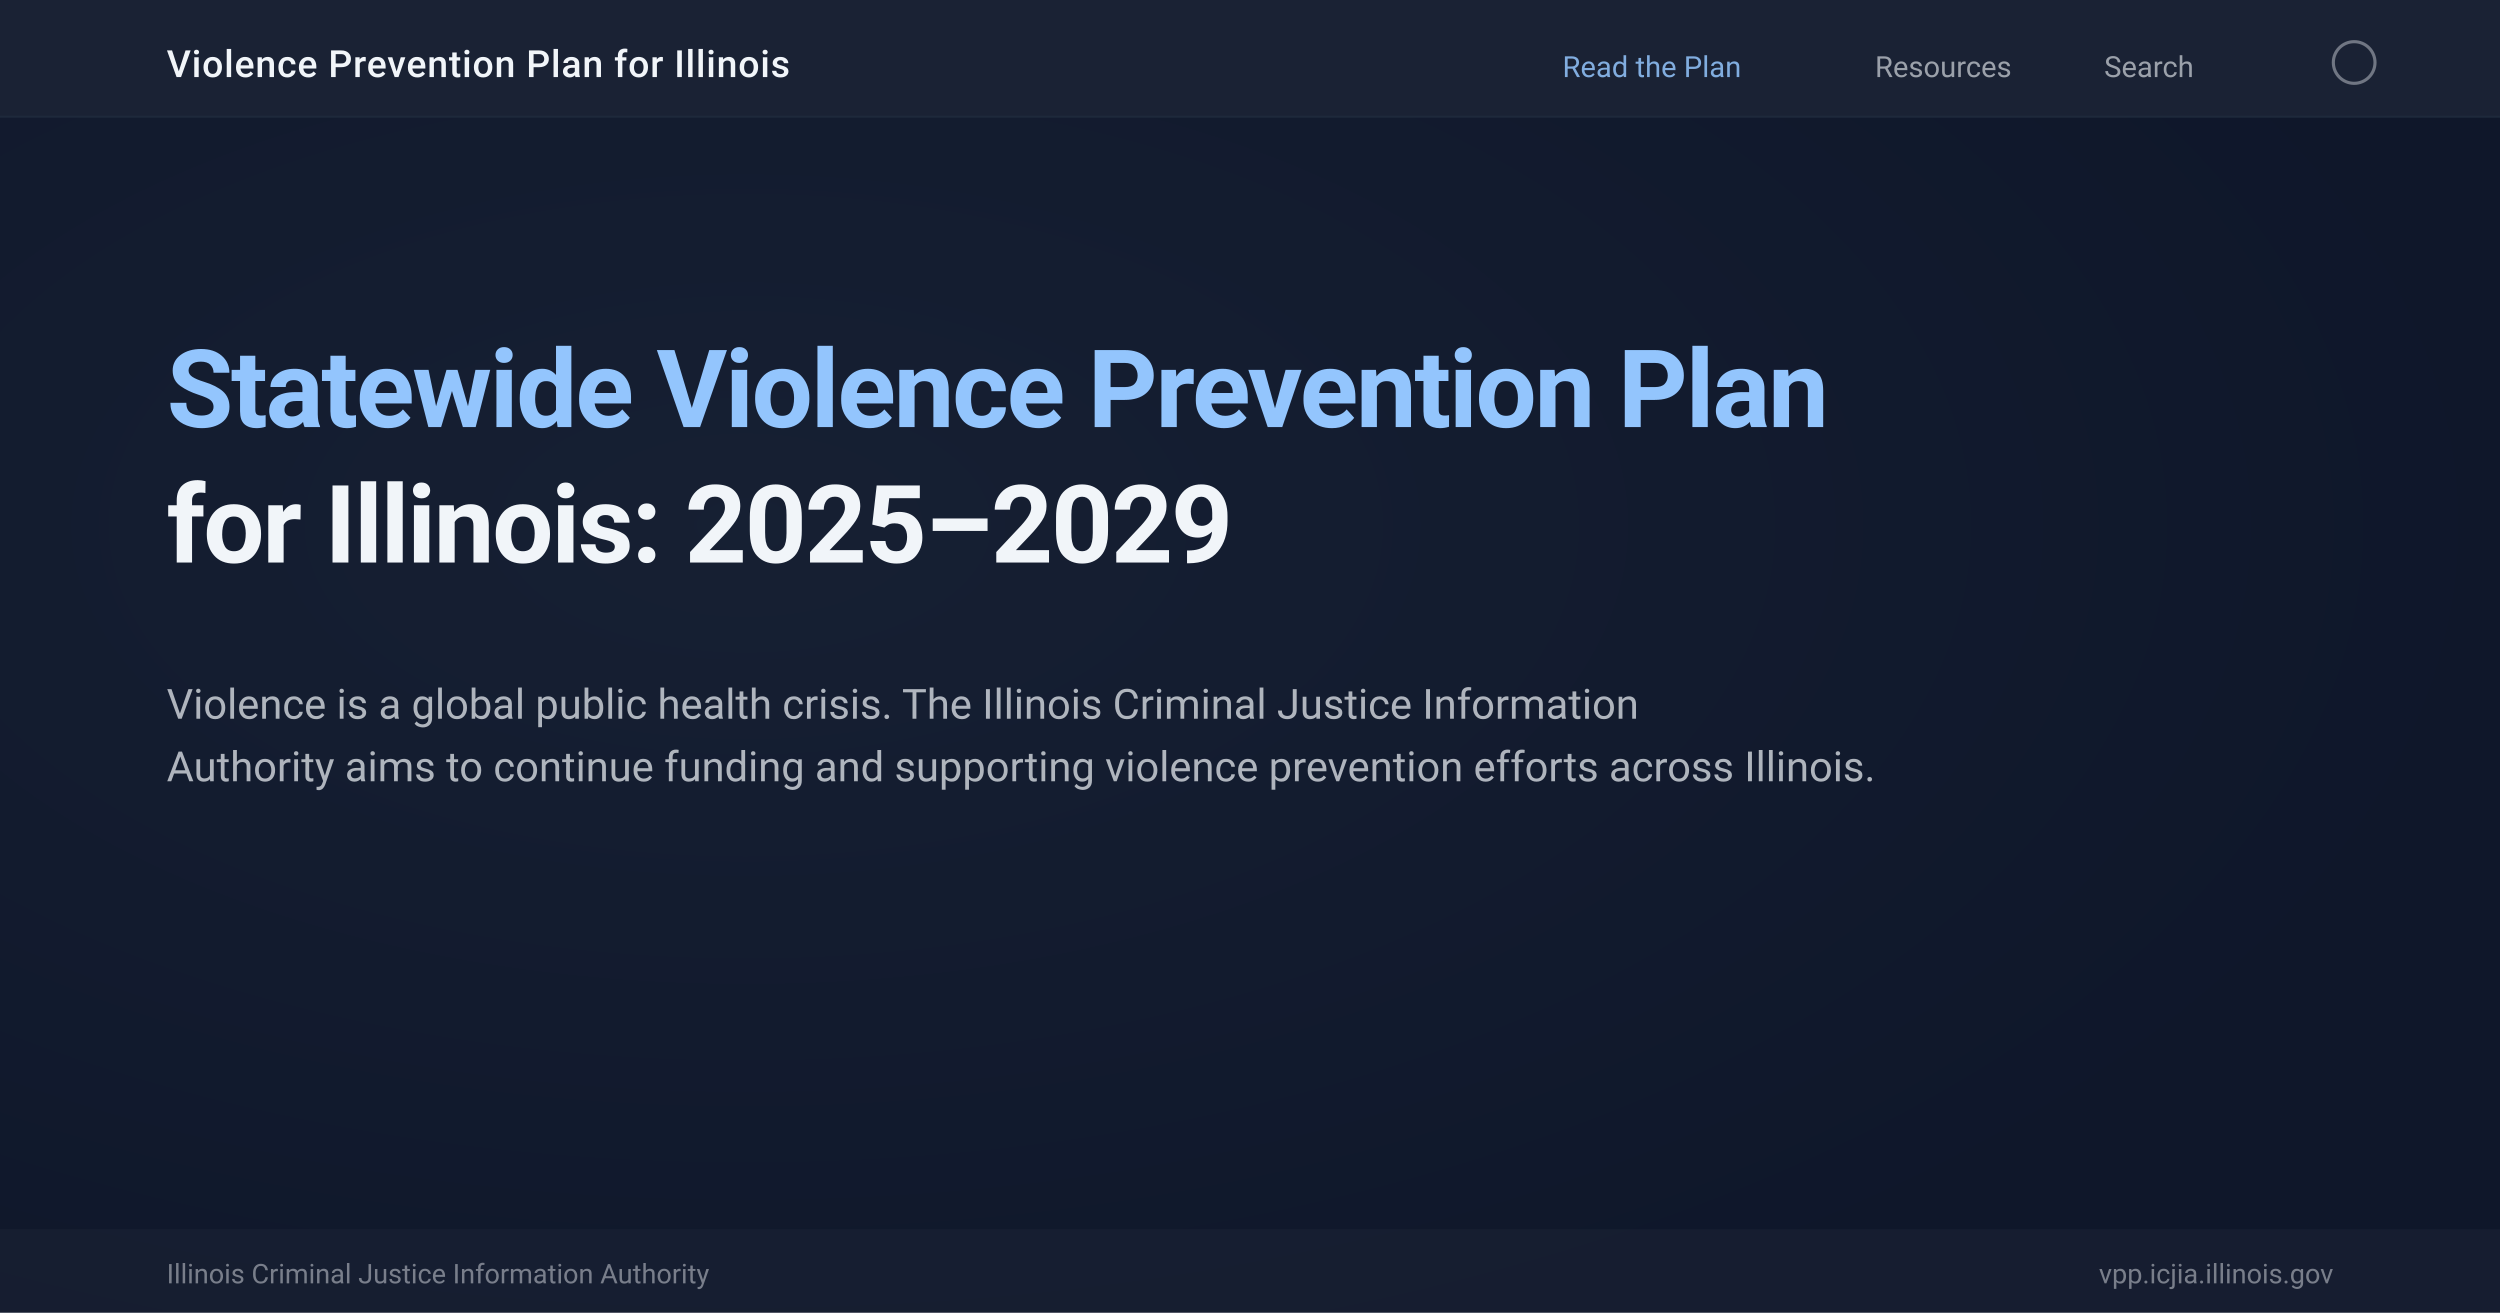
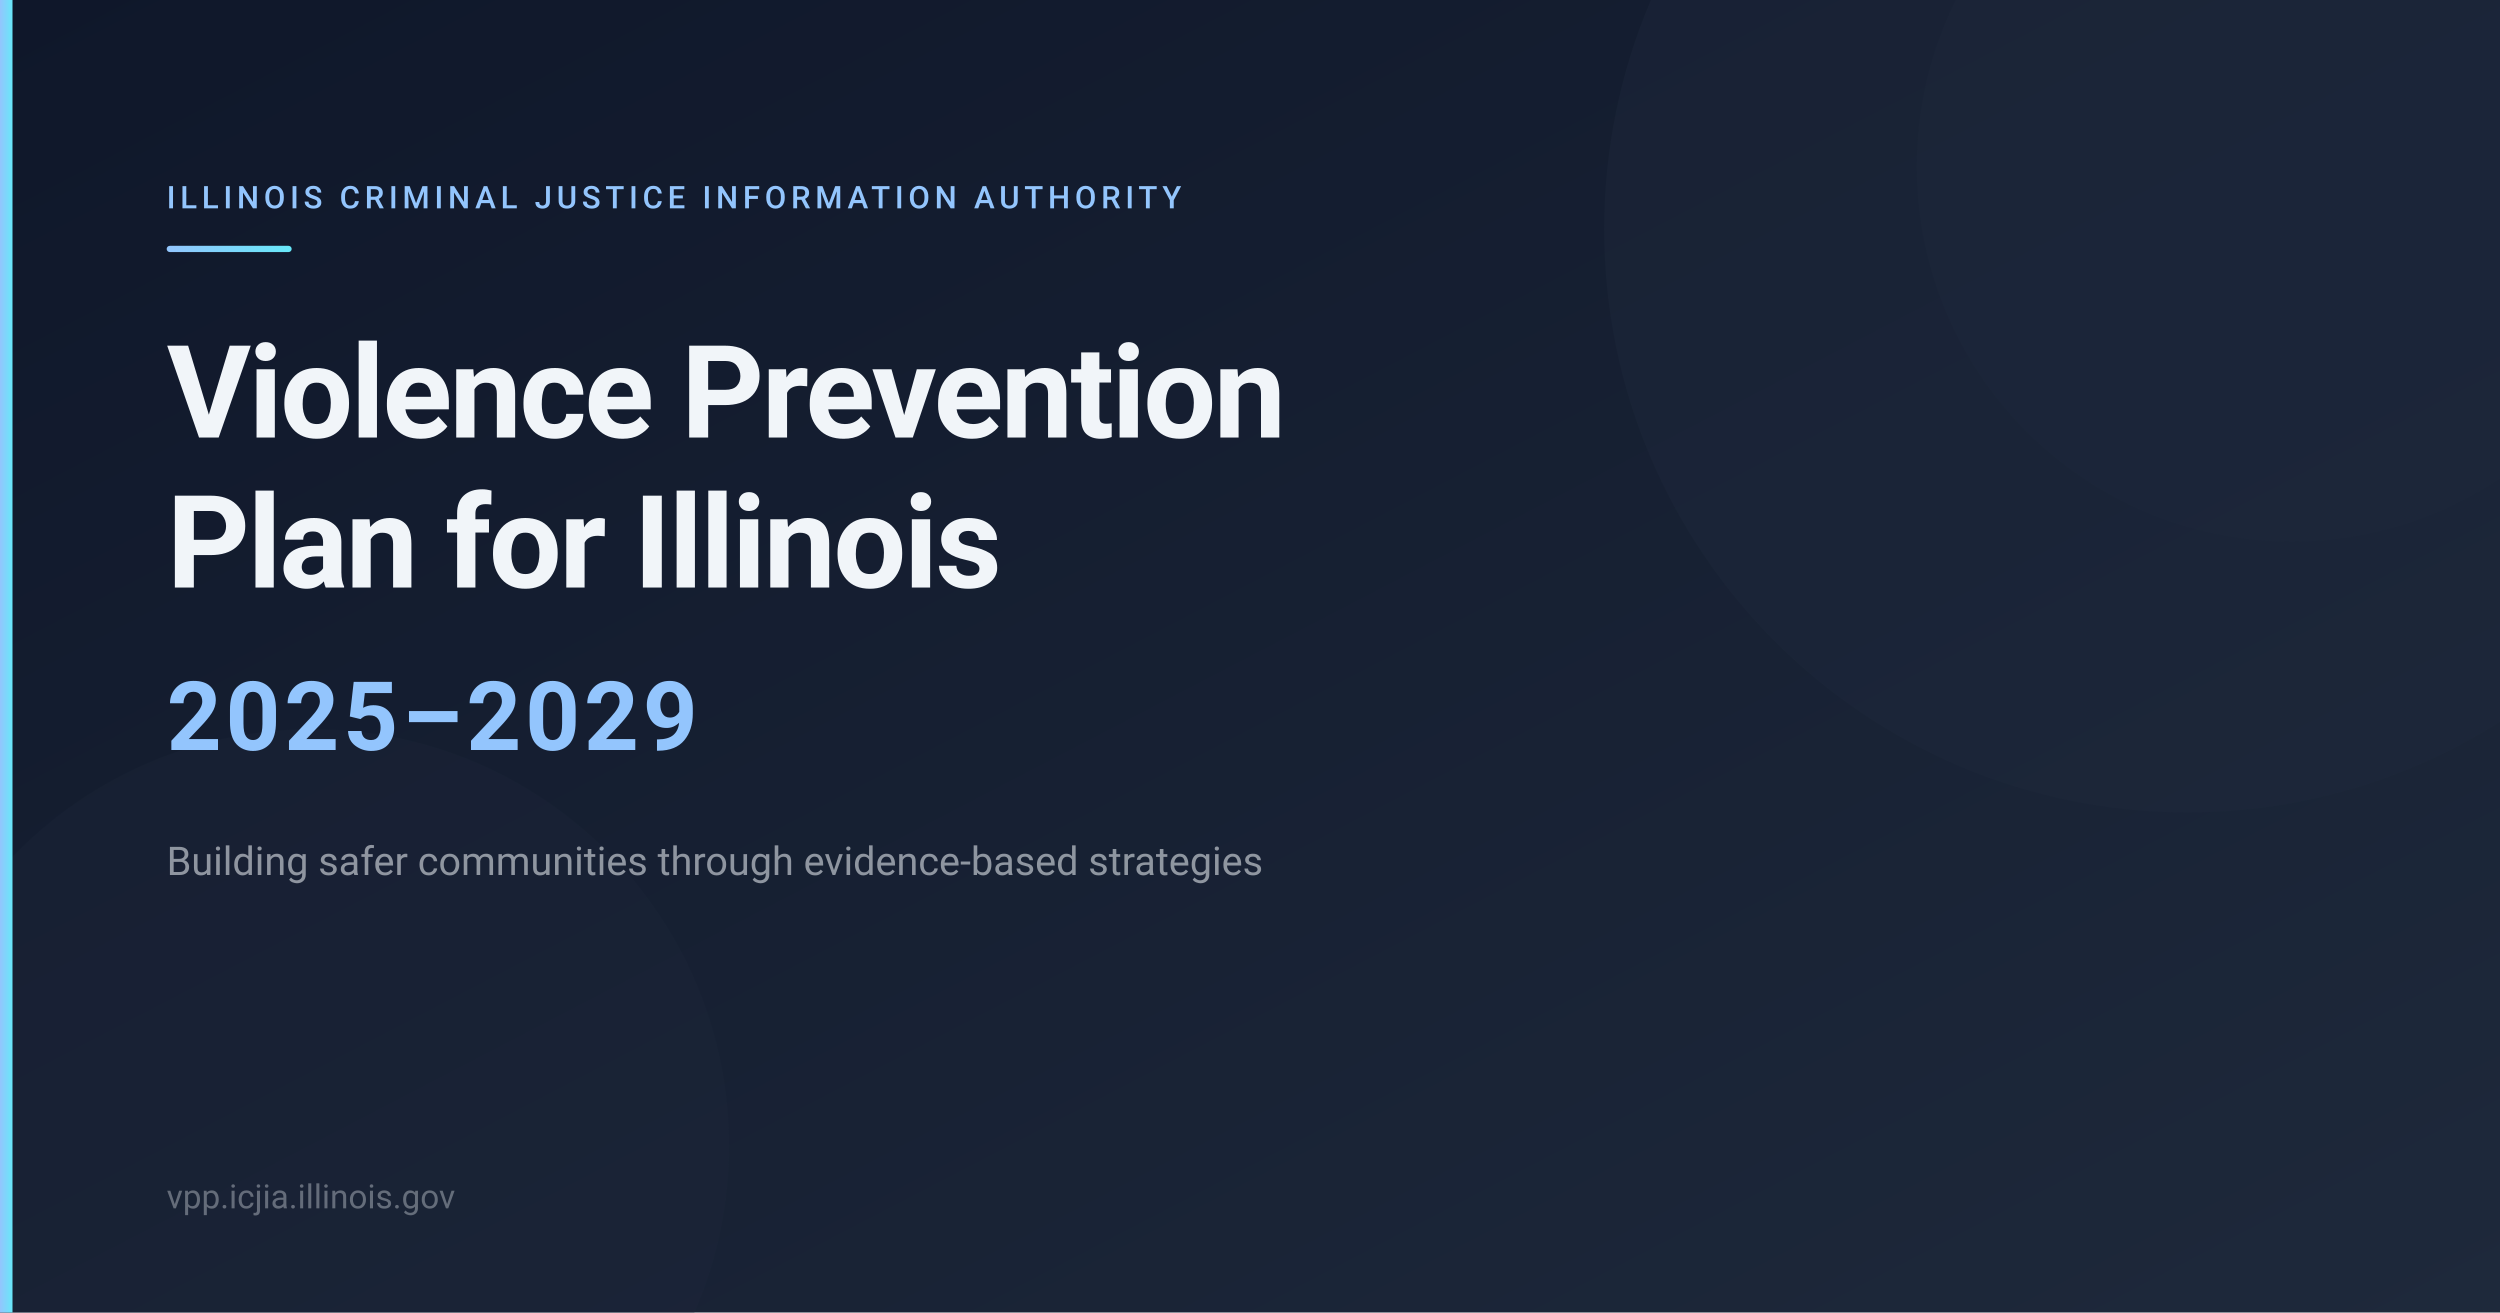
<svg xmlns="http://www.w3.org/2000/svg" viewBox="0 0 1200 630" width="1200" height="630">
  <defs>
-     <radialGradient id="glow" cx="30%" cy="40%" r="70%">
-       <stop offset="0%" style="stop-color:#1E293B;stop-opacity:1" />
-       <stop offset="100%" style="stop-color:#0F172A;stop-opacity:1" />
-     </radialGradient>
+     <linearGradient id="bg" x1="0%" y1="0%" x2="100%" y2="100%">
+       <stop offset="0%" style="stop-color:#0F172A" />
+       <stop offset="100%" style="stop-color:#1E293B" />
+     </linearGradient>
+     <linearGradient id="accent" x1="0%" y1="0%" x2="100%" y2="0%">
+       <stop offset="0%" style="stop-color:#93C5FD" />
+       <stop offset="100%" style="stop-color:#67E8F9" />
+     </linearGradient>
  </defs>
-   <rect width="1200" height="630" fill="#0F172A" />
-   <rect width="1200" height="630" fill="url(#glow)" opacity="0.5" />
-   <rect x="0" y="0" width="1200" height="56" fill="#1A2234" />
-   <line x1="0" y1="56" x2="1200" y2="56" stroke="#1E293B" stroke-width="1" />
-   <text x="80" y="37" font-family="Roboto, 'Segoe UI', sans-serif" font-size="18" font-weight="500" fill="#F1F5F9" letter-spacing="0.02em">
-     Violence Prevention Plan for Illinois
+   <rect width="1200" height="630" fill="url(#bg)" />
+   <circle cx="1050" cy="110" r="280" fill="#1E293B" opacity="0.4" />
+   <circle cx="1100" cy="80" r="180" fill="#1E293B" opacity="0.3" />
+   <circle cx="150" cy="550" r="200" fill="#1E293B" opacity="0.25" />
+   <rect x="0" y="0" width="6" height="630" fill="url(#accent)" />
+   <text x="80" y="100" font-family="Roboto, 'Segoe UI', sans-serif" font-size="15" font-weight="500" fill="#93C5FD" letter-spacing="0.15em">
+     ILLINOIS CRIMINAL JUSTICE INFORMATION AUTHORITY
  </text>
-   <text x="750" y="37" font-family="Roboto, 'Segoe UI', sans-serif" font-size="14" font-weight="400" fill="#93C5FD" opacity="0.85">
-     Read the Plan
+   <rect x="80" y="118" width="60" height="3" fill="url(#accent)" rx="1.5" />
+   <text x="80" y="210" font-family="Roboto, 'Segoe UI', sans-serif" font-size="62" font-weight="700" fill="#F1F5F9" letter-spacing="-0.02em">
+     Violence Prevention
  </text>
-   <text x="900" y="37" font-family="Roboto, 'Segoe UI', sans-serif" font-size="14" font-weight="400" fill="#F1F5F9" opacity="0.6">
-     Resources
+   <text x="80" y="282" font-family="Roboto, 'Segoe UI', sans-serif" font-size="62" font-weight="700" fill="#F1F5F9" letter-spacing="-0.02em">
+     Plan for Illinois
  </text>
-   <text x="1010" y="37" font-family="Roboto, 'Segoe UI', sans-serif" font-size="14" font-weight="400" fill="#F1F5F9" opacity="0.6">
-     Search
+   <text x="80" y="360" font-family="Roboto, 'Segoe UI', sans-serif" font-size="46" font-weight="600" fill="#93C5FD" letter-spacing="0.04em">
+     2025–2029
  </text>
-   <circle cx="1130" cy="30" r="10" fill="none" stroke="#F1F5F9" stroke-width="1.5" opacity="0.4" />
-   <g id="hero-content" transform="translate(80, 150)">
-     <text x="0" y="55" font-family="Roboto, 'Segoe UI', sans-serif" font-size="52" font-weight="600" fill="#93C5FD" letter-spacing="-0.02em">
-       Statewide Violence Prevention Plan
-     </text>
-     <text x="0" y="120" font-family="Roboto, 'Segoe UI', sans-serif" font-size="52" font-weight="600" fill="#F1F5F9" letter-spacing="-0.02em">
-       for Illinois: 2025–2029
-     </text>
-     <text x="0" y="195" font-family="Roboto, 'Segoe UI', sans-serif" font-size="20" font-weight="400" fill="#F1F5F9" opacity="0.7">
-       Violence is a global public health crisis. The Illinois Criminal Justice Information
-     </text>
-     <text x="0" y="225" font-family="Roboto, 'Segoe UI', sans-serif" font-size="20" font-weight="400" fill="#F1F5F9" opacity="0.7">
-       Authority aims to continue funding and supporting violence prevention efforts across Illinois.
-     </text>
-   </g>
-   <rect x="0" y="590" width="1200" height="40" fill="#1A2234" opacity="0.6" />
-   <text x="80" y="616" font-family="Roboto, 'Segoe UI', sans-serif" font-size="13" font-weight="400" fill="#F1F5F9" opacity="0.45">
-     Illinois Criminal Justice Information Authority
+   <text x="80" y="420" font-family="Roboto, 'Segoe UI', sans-serif" font-size="19" font-weight="400" fill="#F1F5F9" opacity="0.55">
+     Building safer communities through evidence-based strategies
  </text>
-   <text x="1120" y="616" font-family="Roboto, 'Segoe UI', sans-serif" font-size="13" font-weight="400" fill="#F1F5F9" opacity="0.45" text-anchor="end">
+   <text x="80" y="580" font-family="Roboto, 'Segoe UI', sans-serif" font-size="16" font-weight="400" fill="#F1F5F9" opacity="0.35">
    vpp.icjia.illinois.gov
  </text>
</svg>
